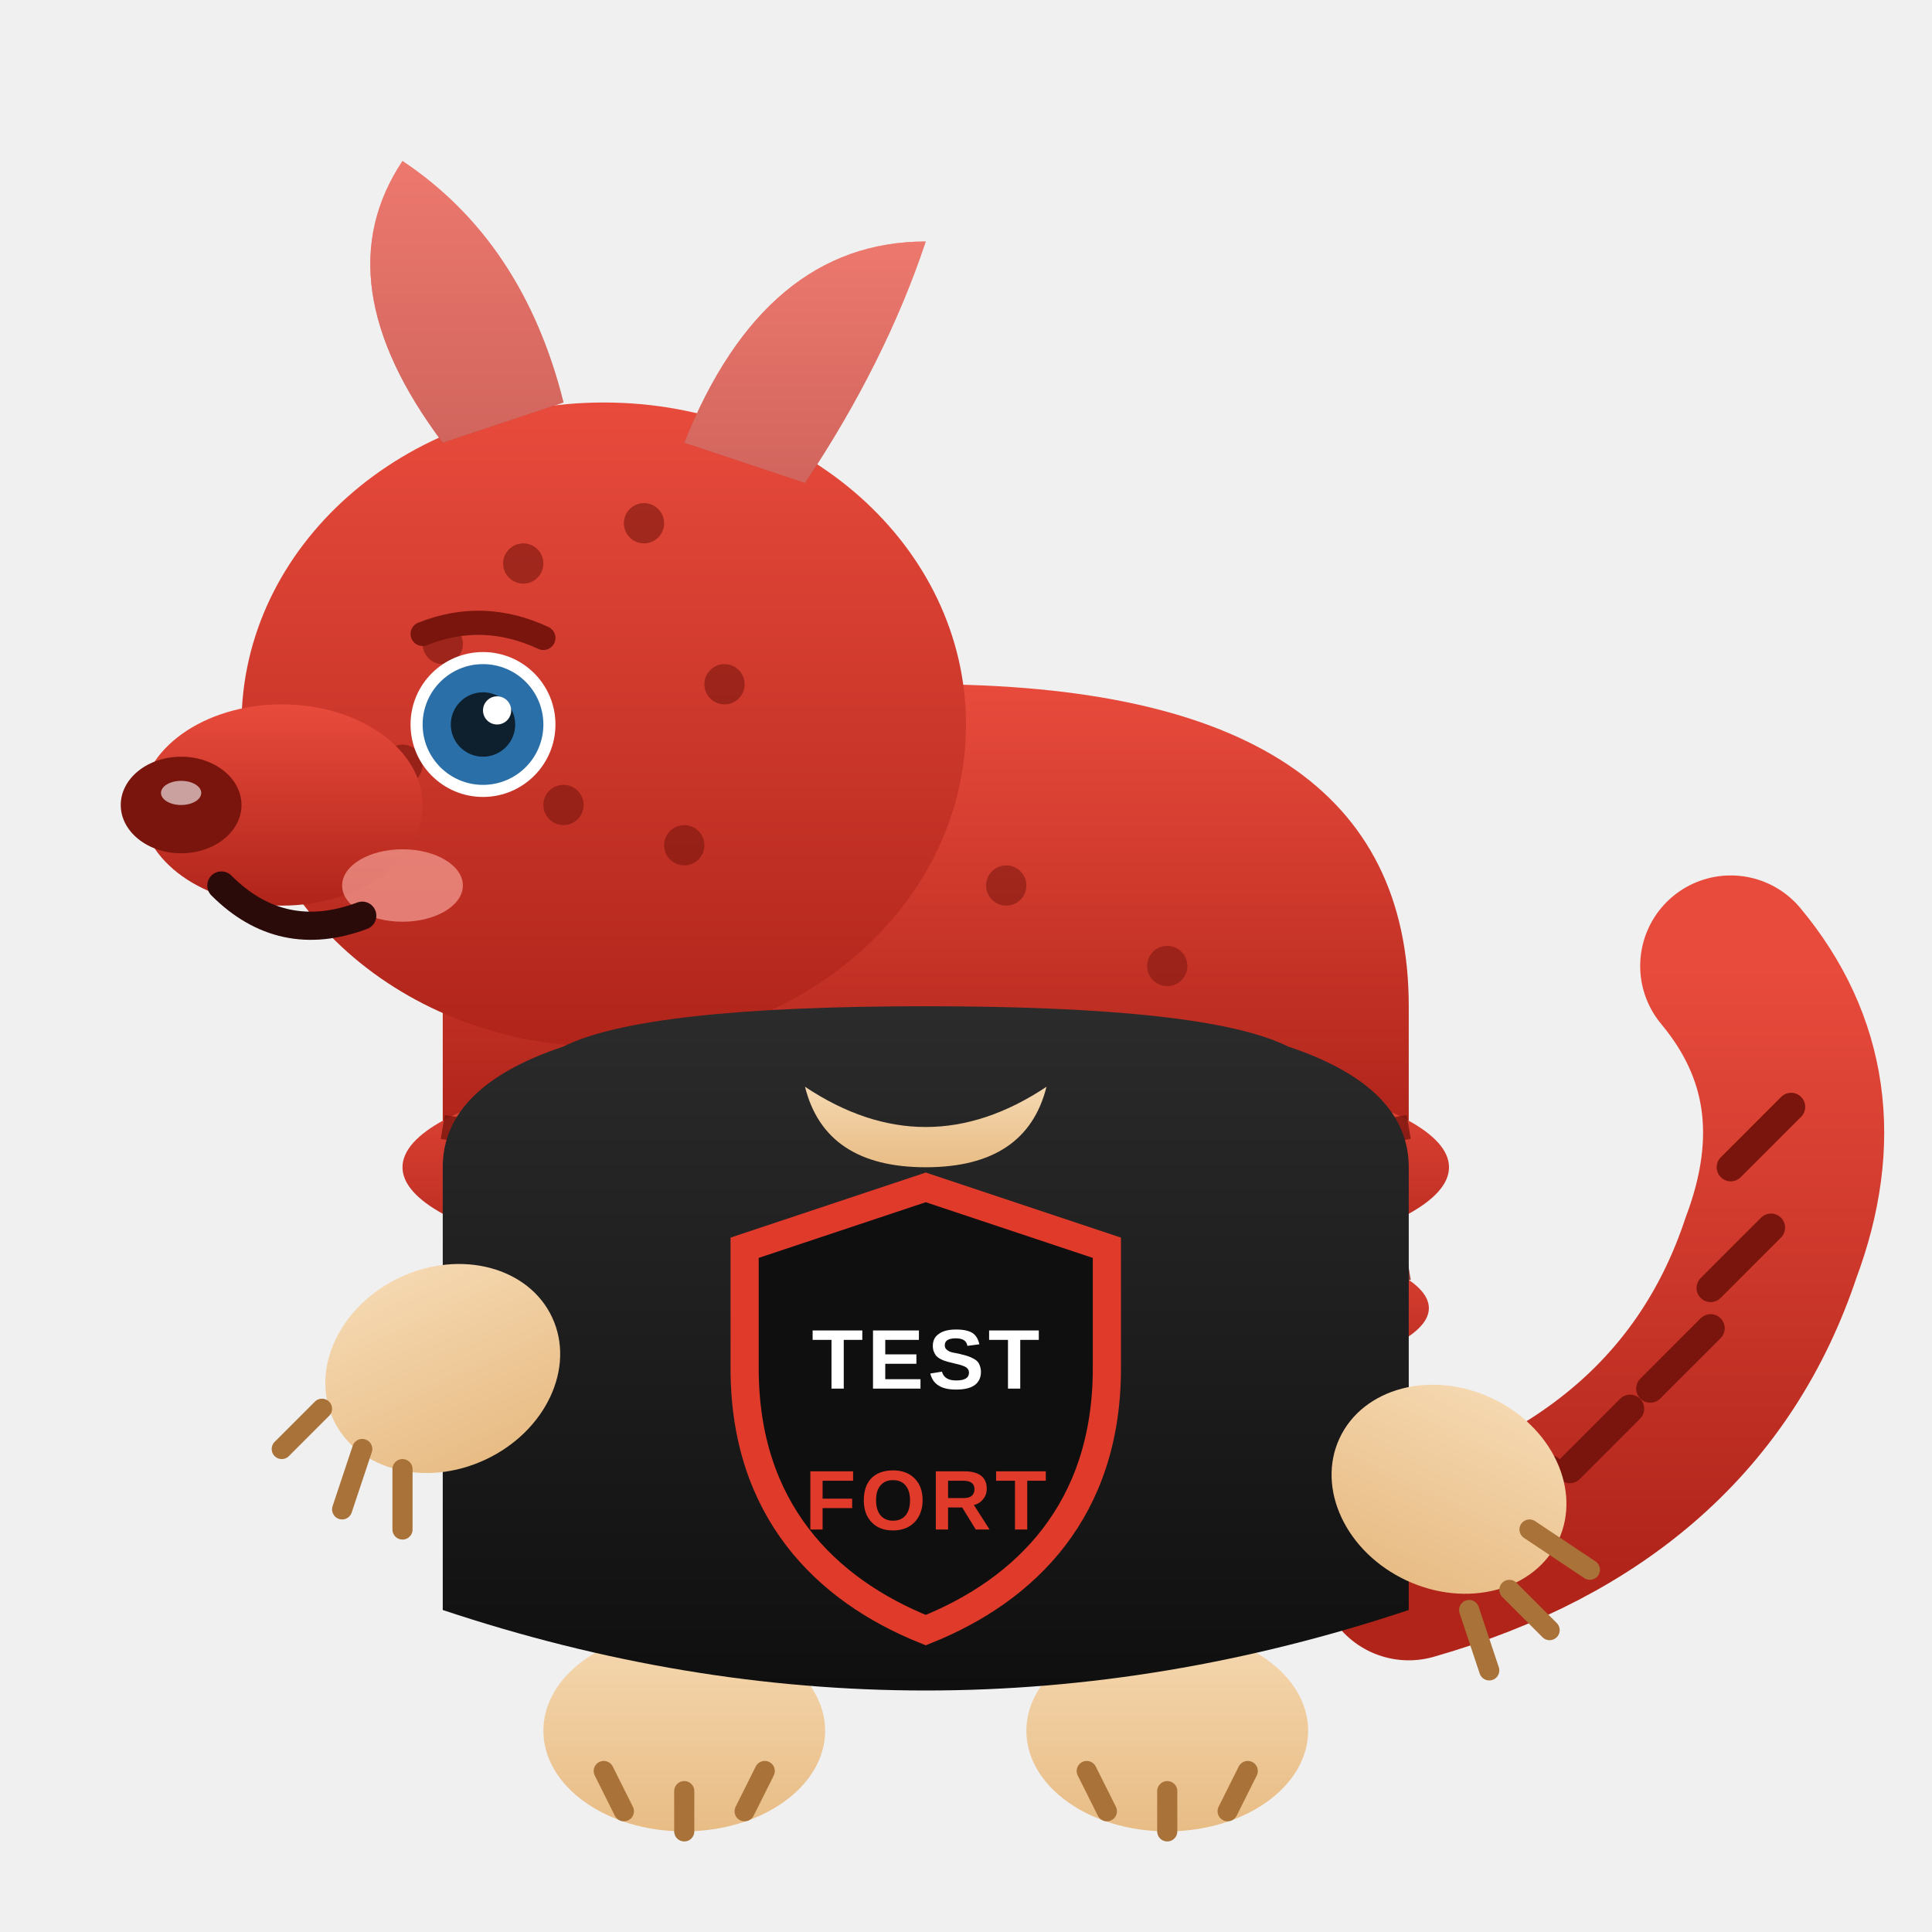
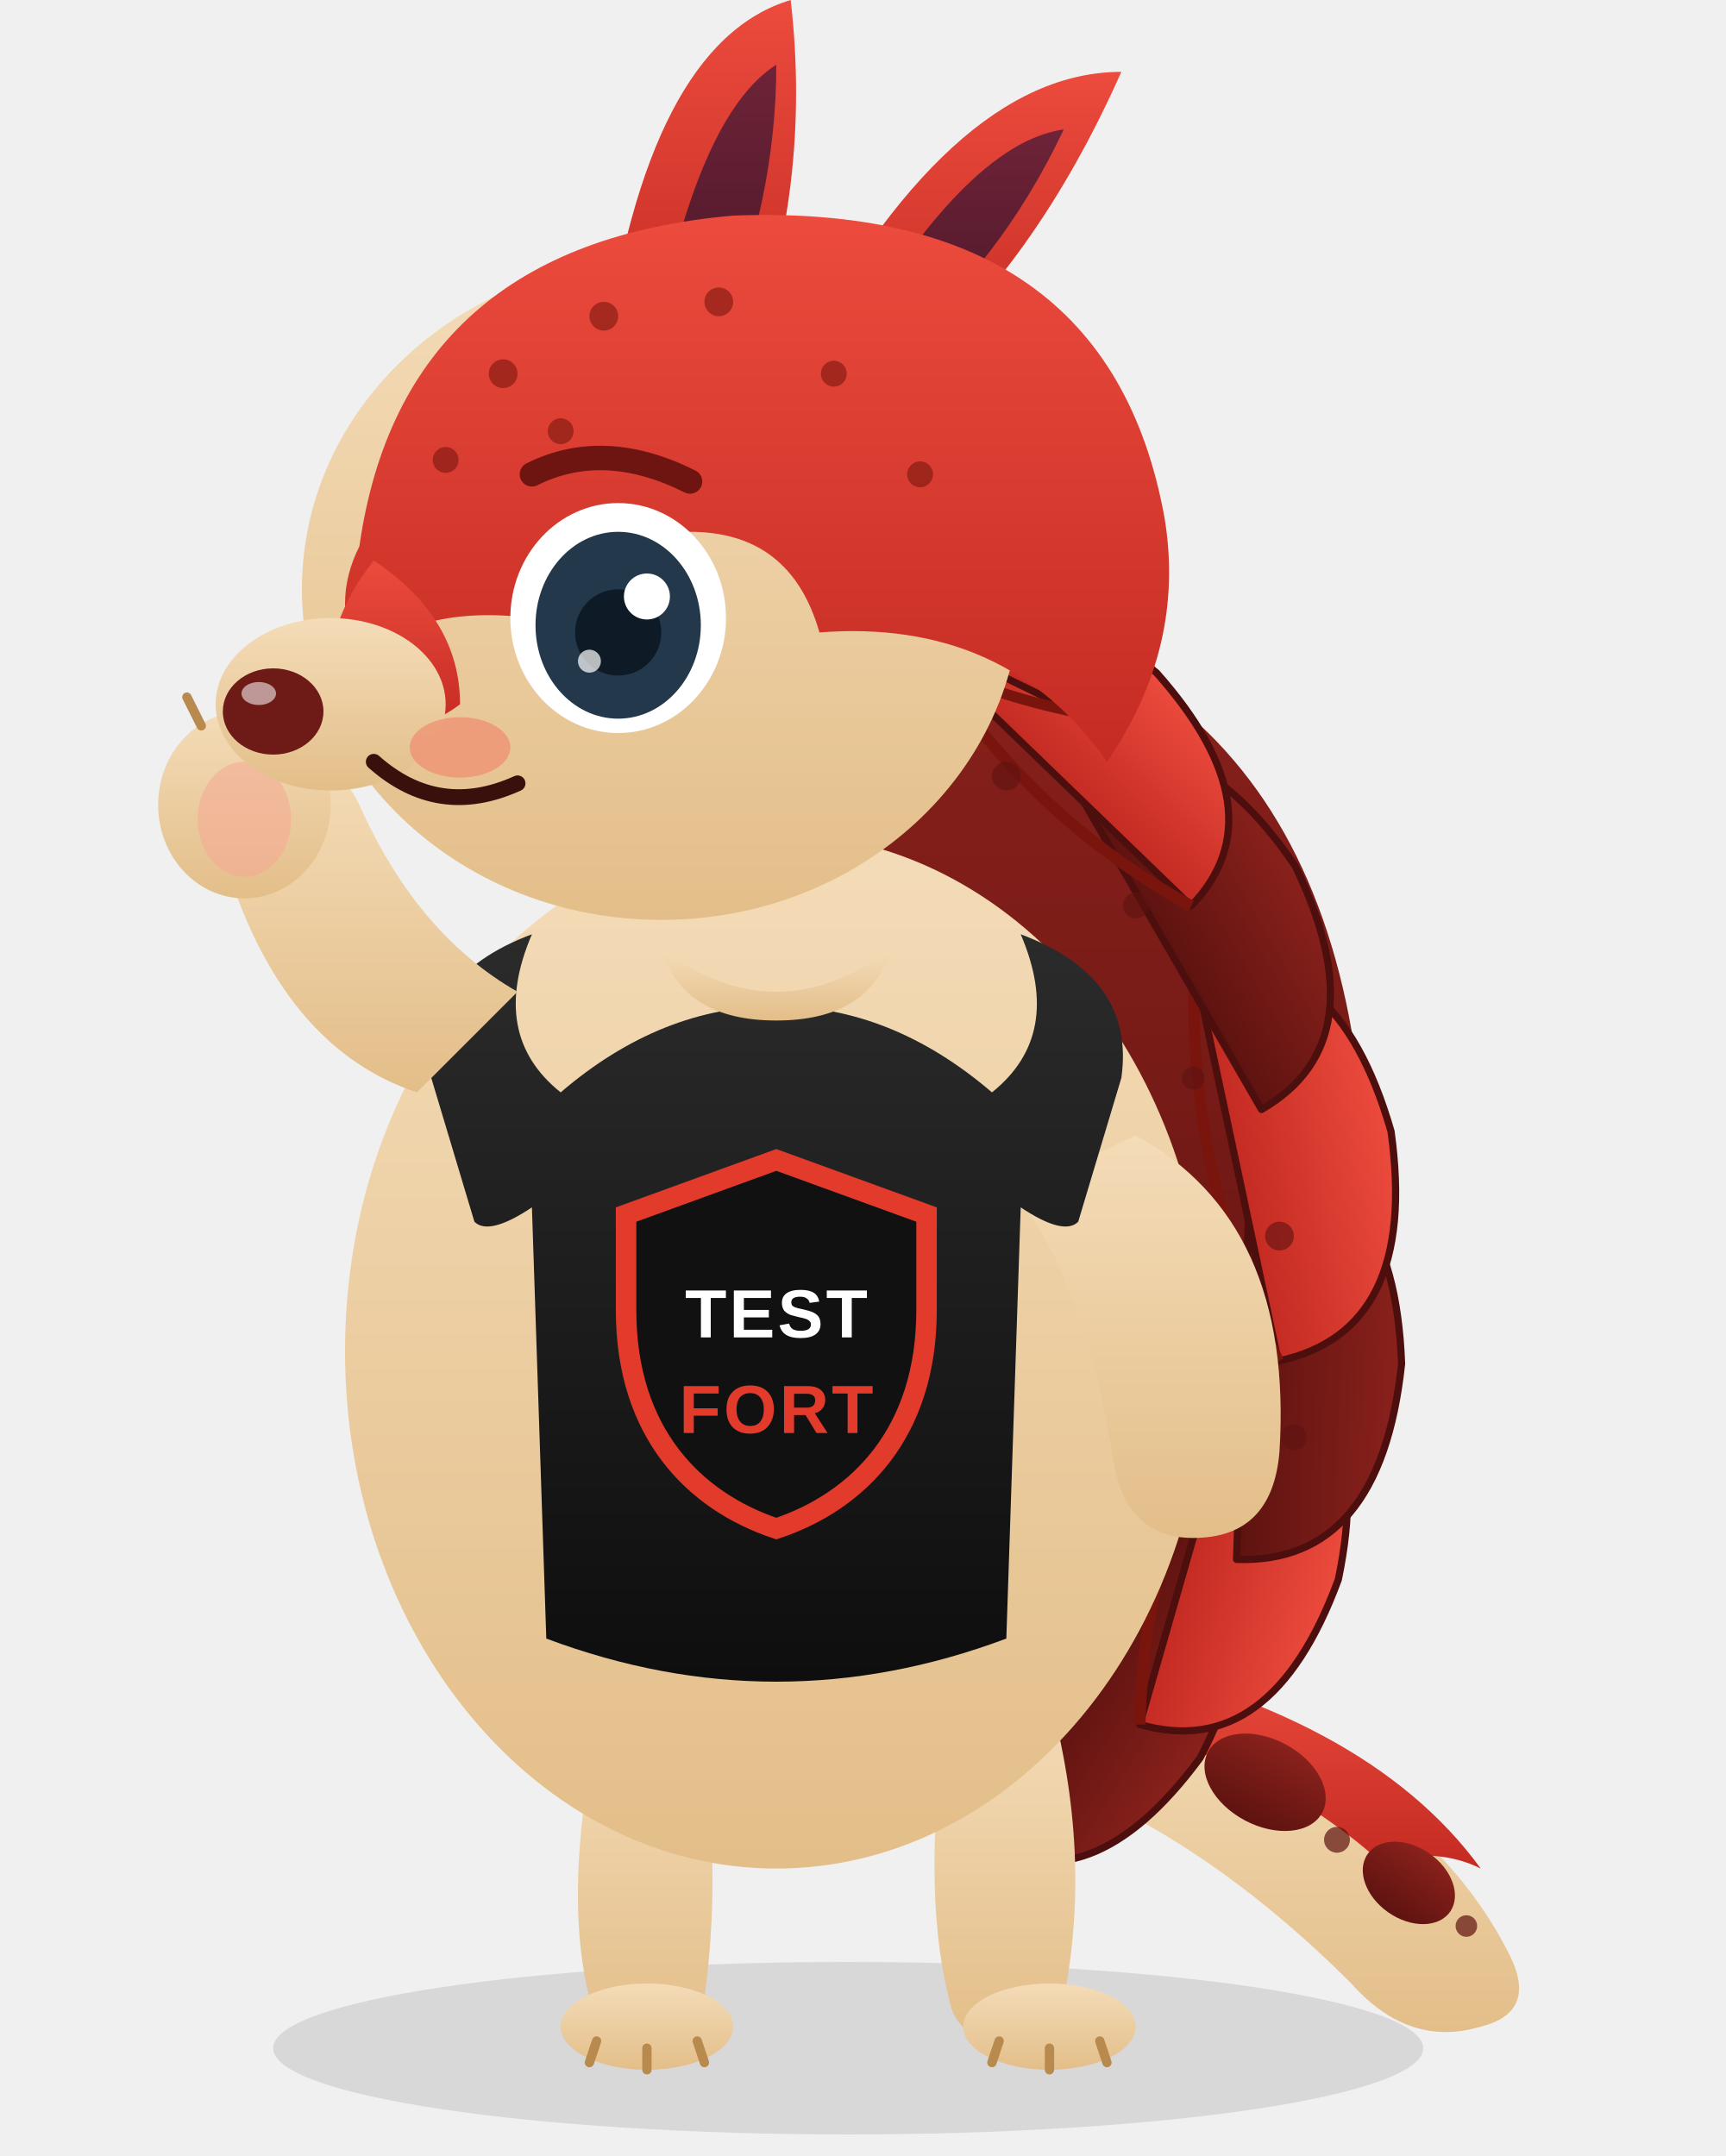
- <svg xmlns="http://www.w3.org/2000/svg" viewBox="0 0 96 96" width="96" height="96" role="img" aria-label="Tedgie — TestForTge armadillo mascot">
+ <svg xmlns="http://www.w3.org/2000/svg" viewBox="0 0 240 300" width="240" height="300" role="img" aria-label="Tedgie — TestForTge armadillo mascot">
  <defs>
-     <linearGradient id="armorGrad" x1="0" y1="0" x2="0" y2="1">
-       <stop offset="0%" stop-color="#E84B3C" />
-       <stop offset="100%" stop-color="#B0241A" />
+     <linearGradient id="armor" x1="0" y1="0" x2="0" y2="1">
+       <stop offset="0%" stop-color="#EC4B3D" />
+       <stop offset="100%" stop-color="#C42B22" />
    </linearGradient>
-     <linearGradient id="bellyGrad" x1="0" y1="0" x2="0" y2="1">
-       <stop offset="0%" stop-color="#F5D8B0" />
-       <stop offset="100%" stop-color="#E8BC85" />
+     <linearGradient id="armorDark" x1="0" y1="0" x2="0" y2="1">
+       <stop offset="0%" stop-color="#8A211C" />
+       <stop offset="100%" stop-color="#5E1310" />
    </linearGradient>
-     <linearGradient id="shirtGrad" x1="0" y1="0" x2="0" y2="1">
+     <linearGradient id="belly" x1="0" y1="0" x2="0" y2="1">
+       <stop offset="0%" stop-color="#F4DCB8" />
+       <stop offset="100%" stop-color="#E3BE89" />
+     </linearGradient>
+     <linearGradient id="shirt" x1="0" y1="0" x2="0" y2="1">
      <stop offset="0%" stop-color="#2B2B2B" />
-       <stop offset="100%" stop-color="#0F0F0F" />
+       <stop offset="100%" stop-color="#0E0E0E" />
+     </linearGradient>
+     <linearGradient id="earIn" x1="0" y1="0" x2="0" y2="1">
+       <stop offset="0%" stop-color="#6E2338" />
+       <stop offset="100%" stop-color="#491627" />
    </linearGradient>
  </defs>
-   <path d="M70 78 q14 -4 18 -16 q3 -8 -2 -14" fill="none" stroke="url(#armorGrad)" stroke-width="9" stroke-linecap="round" />
-   <path d="M74 76 l3 -3 M78 73 l3 -3 M82 69 l3 -3 M85 64 l3 -3 M86 58 l3 -3" stroke="#7A150E" stroke-width="1.4" stroke-linecap="round" fill="none" />
-   <ellipse cx="34" cy="86" rx="7" ry="5" fill="url(#bellyGrad)" />
-   <ellipse cx="58" cy="86" rx="7" ry="5" fill="url(#bellyGrad)" />
-   <path d="M30 88 l1 2 M34 89 l0 2 M38 88 l-1 2            M54 88 l1 2 M58 89 l0 2 M62 88 l-1 2" stroke="#A87238" stroke-width="1" stroke-linecap="round" fill="none" />
-   <ellipse cx="46" cy="62" rx="22" ry="20" fill="url(#bellyGrad)" />
-   <path d="M22 50 q0 -16 24 -16 q24 0 24 16 v6 H22 z" fill="url(#armorGrad)" />
-   <ellipse cx="46" cy="58" rx="26" ry="6" fill="url(#armorGrad)" />
-   <ellipse cx="46" cy="65" rx="25" ry="5" fill="url(#armorGrad)" />
-   <path d="M22 56 q24 4 48 0 M22 63 q24 4 48 0" stroke="#7A150E" stroke-width="1.2" fill="none" opacity="0.8" />
-   <g fill="#7A150E" opacity="0.55">
-     <circle cx="32" cy="48" r="1" />
-     <circle cx="40" cy="44" r="1" />
-     <circle cx="50" cy="44" r="1" />
-     <circle cx="58" cy="48" r="1" />
-     <circle cx="34" cy="58" r="0.9" />
-     <circle cx="46" cy="56" r="0.9" />
-     <circle cx="56" cy="59" r="0.9" />
+   <ellipse cx="118" cy="285" rx="80" ry="12" fill="#000000" opacity="0.10" />
+   <path d="M150 232 q46 12 60 40 q4 8 -4 10 q-10 3 -18 -6 q-22 -22 -46 -30 z" fill="url(#belly)" />
+   <path d="M150 230 q40 8 56 30 q-6 -3 -14 -1 q-18 -16 -44 -20 z" fill="url(#armor)" />
+   <g fill="url(#armorDark)">
+     <ellipse cx="176" cy="248" rx="9" ry="6" transform="rotate(28 176 248)" />
+     <ellipse cx="196" cy="262" rx="7" ry="5" transform="rotate(35 196 262)" />
  </g>
-   <ellipse cx="30" cy="36" rx="18" ry="16" fill="url(#armorGrad)" />
+   <g fill="#5E1310" opacity="0.7">
+     <circle cx="164" cy="244" r="2" />
+     <circle cx="186" cy="256" r="1.8" />
+     <circle cx="204" cy="268" r="1.5" />
+   </g>
+   <path d="M116 82 q72 4 74 82 q2 40 -22 74 q-6 -76 -64 -124 z" fill="url(#armorDark)" />
+   <g stroke="#4C0F0D" stroke-width="1" stroke-linejoin="round">
+     <g transform="translate(150 234) rotate(122)">
+       <path d="M-26 0 Q-26 -18 0 -20 Q26 -18 26 0 Z" fill="url(#armorDark)" />
+     </g>
+     <g transform="translate(166 214) rotate(106)">
+       <path d="M-27 0 Q-27 -19 0 -21 Q27 -19 27 0 Z" fill="url(#armor)" />
+       <path d="M-27 0 Q0 7 27 0" fill="none" stroke="#7A150E" stroke-width="1.6" />
+     </g>
+     <g transform="translate(173 189) rotate(92)">
+       <path d="M-28 0 Q-28 -20 0 -22 Q28 -20 28 0 Z" fill="url(#armorDark)" />
+     </g>
+     <g transform="translate(172 162) rotate(78)">
+       <path d="M-28 0 Q-28 -20 0 -22 Q28 -20 28 0 Z" fill="url(#armor)" />
+       <path d="M-28 0 Q0 7 28 0" fill="none" stroke="#7A150E" stroke-width="1.6" />
+     </g>
+     <g transform="translate(162 131) rotate(60)">
+       <path d="M-27 0 Q-27 -19 0 -21 Q27 -19 27 0 Z" fill="url(#armorDark)" />
+     </g>
+     <g transform="translate(147 108) rotate(44)">
+       <path d="M-26 0 Q-26 -18 0 -20 Q26 -18 26 0 Z" fill="url(#armor)" />
+       <path d="M-26 0 Q0 7 26 0" fill="none" stroke="#7A150E" stroke-width="1.6" />
+     </g>
+     <g transform="translate(129 89) rotate(26)">
+       <path d="M-23 0 Q-23 -16 0 -18 Q23 -16 23 0 Z" fill="url(#armor)" />
+       <path d="M-23 0 Q0 6 23 0" fill="none" stroke="#7A150E" stroke-width="1.5" />
+     </g>
+   </g>
+   <g fill="#5E1310" opacity="0.6">
+     <circle cx="140" cy="108" r="2" />
+     <circle cx="158" cy="126" r="1.8" />
+     <circle cx="178" cy="172" r="2" />
+     <circle cx="180" cy="200" r="1.8" />
+     <circle cx="166" cy="150" r="1.6" />
+   </g>
+   <g fill="url(#belly)">
+     <path d="M84 236 q-6 26 -2 42 q1 6 8 6 q7 0 8 -6 q3 -22 -2 -42 z" />
+     <path d="M132 236 q-4 26 0 42 q1 6 8 6 q7 0 8 -6 q4 -20 -2 -42 z" />
+     <ellipse cx="90" cy="282" rx="12" ry="6" />
+     <ellipse cx="146" cy="282" rx="12" ry="6" />
+   </g>
+   <g stroke="#B98A4E" stroke-width="1.3" stroke-linecap="round" fill="none">
+     <path d="M83 284 l-1 3 M90 285 l0 3 M97 284 l1 3" />
+     <path d="M139 284 l-1 3 M146 285 l0 3 M153 284 l1 3" />
+   </g>
+   <ellipse cx="108" cy="188" rx="60" ry="72" fill="url(#belly)" />
+   <path d="M158 158 q22 12 20 44 q-1 12 -12 12 q-9 0 -11 -10 q-4 -26 -14 -38 z" fill="url(#belly)" />
+   <path d="M60 150            q-2 -14 14 -20            q-6 14 4 22            q14 -12 30 -12            q16 0 30 12            q10 -8 4 -22            q16 6 14 20            l-6 20            q-2 2 -8 -2            l-2 60            q-32 12 -64 0            l-2 -60            q-6 4 -8 2 z" fill="url(#shirt)" />
+   <path d="M92 132 q16 12 32 0 q-3 10 -16 10 q-13 0 -16 -10 z" fill="url(#belly)" />
+   <g transform="translate(108 188) scale(1.9)">
+     <path d="M-11 -10 l11 -4 l11 4 v7 c0 9 -5 14 -11 16 c-6 -2 -11 -7 -11 -16 z" fill="#111" stroke="#E23A2B" stroke-width="1.5" />
+     <text x="0" y="-1" text-anchor="middle" font-family="Arial, Helvetica, sans-serif" font-size="5" font-weight="800" fill="#FFFFFF" letter-spacing="0.2">TEST</text>
+     <text x="0" y="6" text-anchor="middle" font-family="Arial, Helvetica, sans-serif" font-size="5" font-weight="800" fill="#E23A2B" letter-spacing="0.2">FORT</text>
+   </g>
+   <path d="M58 152 q-18 -6 -26 -30 q-4 -12 4 -16 q9 -4 14 6 q8 18 22 26 z" fill="url(#belly)" />
+   <ellipse cx="34" cy="112" rx="12" ry="13" fill="url(#belly)" />
+   <ellipse cx="34" cy="114" rx="6.5" ry="8" fill="#F5A794" opacity="0.55" />
+   <g stroke="#B98A4E" stroke-width="1.3" stroke-linecap="round" fill="none">
+     <path d="M28 101 l-2 -4 M34 99 l0 -5 M40 101 l2 -4" />
+   </g>
+   <ellipse cx="92" cy="82" rx="50" ry="46" fill="url(#belly)" />
+   <path d="M84 50 Q90 6 110 0 Q113 26 104 50 Z" fill="url(#armor)" />
+   <path d="M91 48 Q97 16 108 9 Q108 28 100 47 Z" fill="url(#earIn)" />
+   <path d="M110 52 Q132 10 156 10 Q144 37 126 52 Z" fill="url(#armor)" />
+   <path d="M117 50 Q134 20 148 18 Q139 37 124 49 Z" fill="url(#earIn)" />
+   <path d="M50 76            q6 -42 52 -46            q52 -2 60 42            q3 18 -8 34            q-14 -20 -40 -18            q-4 -14 -18 -14            q-16 0 -22 12            q-16 -2 -24 6            q-4 -8 0 -16 z" fill="url(#armor)" />
+   <path d="M52 78 q-8 10 -6 22 q10 4 18 -2 q0 -12 -12 -20 z" fill="url(#armor)" />
  <g fill="#7A150E" opacity="0.6">
-     <circle cx="22" cy="32" r="1" />
-     <circle cx="26" cy="28" r="1" />
-     <circle cx="32" cy="26" r="1" />
-     <circle cx="20" cy="38" r="1" />
-     <circle cx="28" cy="40" r="1" />
-     <circle cx="36" cy="34" r="1" />
-     <circle cx="34" cy="42" r="1" />
+     <circle cx="70" cy="52" r="2" />
+     <circle cx="84" cy="44" r="2" />
+     <circle cx="100" cy="42" r="2" />
+     <circle cx="62" cy="64" r="1.8" />
+     <circle cx="78" cy="60" r="1.8" />
+     <circle cx="116" cy="52" r="1.8" />
+     <circle cx="128" cy="66" r="1.8" />
  </g>
-   <path d="M34 22 q4 -10 12 -10 q-2 6 -6 12 z" fill="url(#armorGrad)" />
-   <path d="M34 22 q4 -10 12 -10 q-2 6 -6 12 z" fill="#F2A6A0" opacity="0.5" />
-   <path d="M22 22 q-6 -8 -2 -14 q6 4 8 12 z" fill="url(#armorGrad)" />
-   <path d="M22 22 q-6 -8 -2 -14 q6 4 8 12 z" fill="#F2A6A0" opacity="0.5" />
-   <ellipse cx="14" cy="40" rx="7" ry="5" fill="url(#armorGrad)" />
-   <ellipse cx="9" cy="40" rx="3" ry="2.4" fill="#7A150E" />
-   <ellipse cx="9" cy="39.4" rx="1" ry="0.6" fill="#FFFFFF" opacity="0.6" />
-   <ellipse cx="24" cy="36" rx="3.6" ry="3.6" fill="#FFFFFF" />
-   <ellipse cx="24" cy="36" rx="3" ry="3" fill="#2B6FA8" />
-   <circle cx="24" cy="36" r="1.6" fill="#0E1F2E" />
-   <circle cx="24.7" cy="35.3" r="0.7" fill="#FFFFFF" />
-   <path d="M21 31.5 q3 -1.2 6 0.2" stroke="#7A150E" stroke-width="1.2" stroke-linecap="round" fill="none" />
-   <ellipse cx="20" cy="44" rx="3" ry="1.8" fill="#F5A095" opacity="0.7" />
-   <path d="M11 44 q3 3 7 1.5" stroke="#2B0A0A" stroke-width="1.4" stroke-linecap="round" fill="none" />
-   <path d="M22 58            q0 -4 6 -6            q4 -2 18 -2            q14 0 18 2            q6 2 6 6            v22            q-12 4 -24 4            q-12 0 -24 -4 z" fill="url(#shirtGrad)" />
-   <path d="M40 54 q6 4 12 0 q-1 4 -6 4 q-5 0 -6 -4 z" fill="url(#bellyGrad)" />
-   <g transform="translate(46 70)">
-     <path d="M-9 -8 l9 -3 l9 3 v6 c0 7 -4 11 -9 13 c-5 -2 -9 -6 -9 -13 z" fill="#0F0F0F" stroke="#E03A2A" stroke-width="1.4" />
-     <text x="0" y="-1" text-anchor="middle" font-family="Arial, Helvetica, sans-serif" font-size="4.2" font-weight="800" fill="#FFFFFF" letter-spacing="0.2">TEST</text>
-     <text x="0" y="6" text-anchor="middle" font-family="Arial, Helvetica, sans-serif" font-size="4.2" font-weight="800" fill="#E03A2A" letter-spacing="0.2">FORT</text>
+   <ellipse cx="46" cy="98" rx="16" ry="12" fill="url(#belly)" />
+   <ellipse cx="38" cy="99" rx="7" ry="6" fill="#6E1A16" />
+   <ellipse cx="36" cy="96.5" rx="2.4" ry="1.6" fill="#FFFFFF" opacity="0.55" />
+   <g>
+     <ellipse cx="86" cy="86" rx="15" ry="16" fill="#FFFFFF" />
+     <ellipse cx="86" cy="87" rx="11.5" ry="13" fill="#24384B" />
+     <circle cx="86" cy="88" r="6" fill="#0E1A26" />
+     <circle cx="90" cy="83" r="3.2" fill="#FFFFFF" />
+     <circle cx="82" cy="92" r="1.6" fill="#FFFFFF" opacity="0.7" />
  </g>
-   <ellipse cx="22" cy="68" rx="6" ry="5" fill="url(#bellyGrad)" transform="rotate(-25 22 68)" />
-   <ellipse cx="72" cy="74" rx="6" ry="5" fill="url(#bellyGrad)" transform="rotate(25 72 74)" />
-   <g stroke="#A87238" stroke-width="1" fill="none" stroke-linecap="round">
-     <path d="M16 70 l-2 2 M18 72 l-1 3 M20 73 l0 3" />
-     <path d="M76 76 l3 2 M75 79 l2 2 M73 80 l1 3" />
-   </g>
+   <path d="M74 66 q10 -5 22 1" stroke="#6E1512" stroke-width="3.4" stroke-linecap="round" fill="none" />
+   <ellipse cx="64" cy="104" rx="7" ry="4.2" fill="#F0876A" opacity="0.65" />
+   <path d="M52 106 q9 8 20 3" stroke="#3A100C" stroke-width="2.2" stroke-linecap="round" fill="none" />
</svg>
